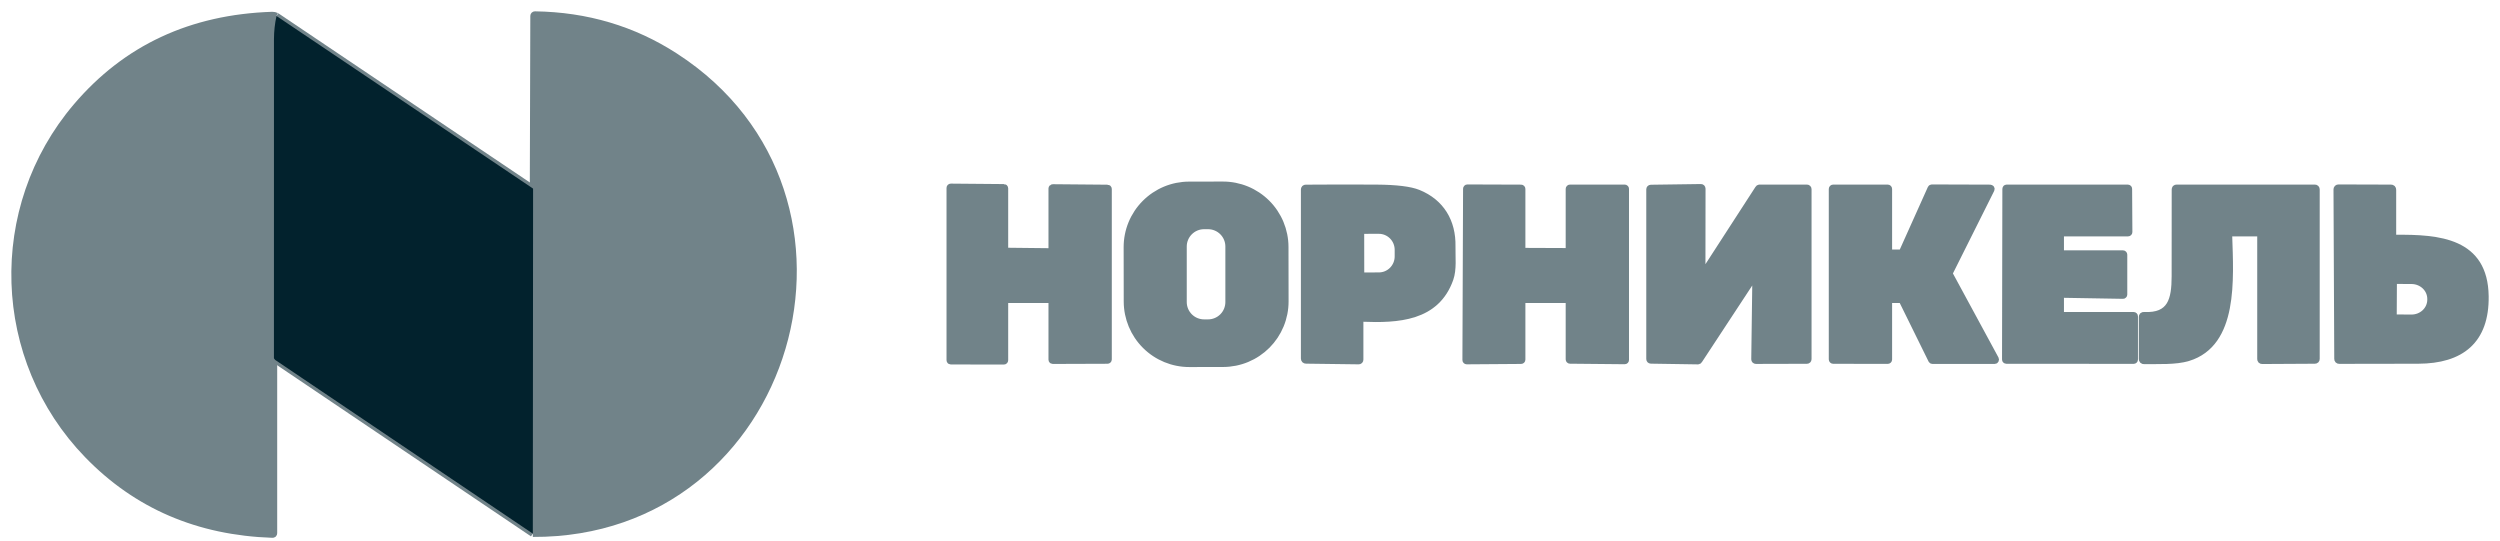
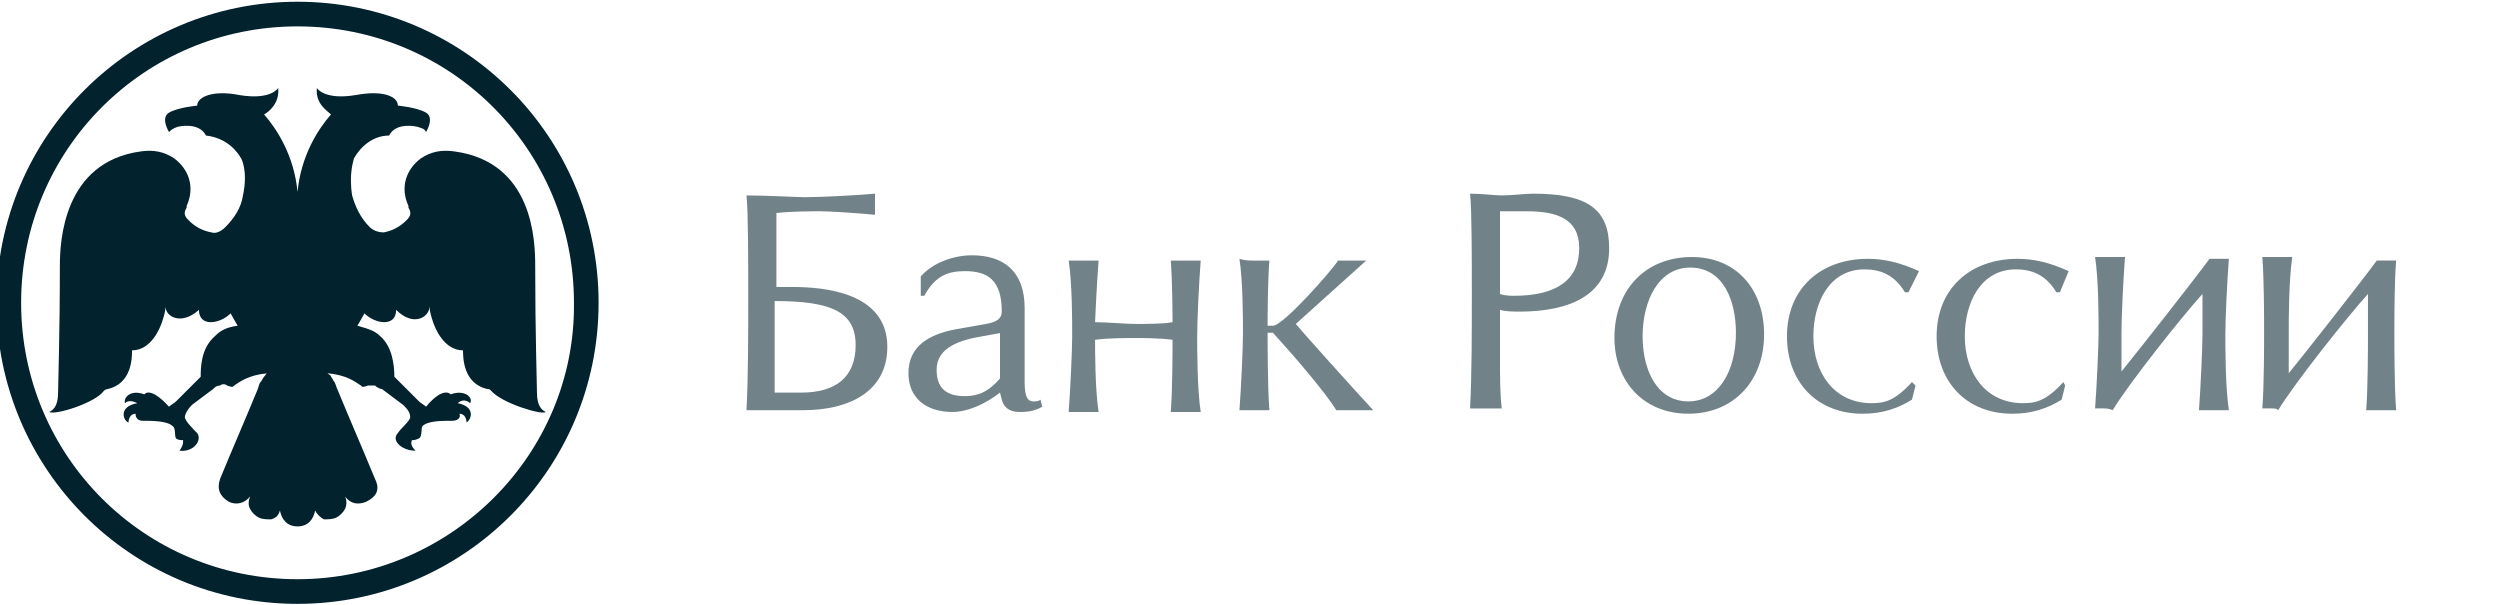
- <svg xmlns="http://www.w3.org/2000/svg" width="171" height="37" viewBox="0 0 171 37" fill="none">
-   <g id="Frame 1077236348">
-     <g id="Group">
-       <path id="Vector" d="M18.801 24.605L36.445 36.501" stroke="#718389" stroke-width="0.45" />
-       <path id="Vector_2" d="M36.445 36.501C54.207 36.579 60.952 13.409 46.184 3.853C43.326 2.002 40.127 1.051 36.587 1C36.576 1 36.564 1.002 36.554 1.006C36.543 1.01 36.533 1.016 36.525 1.024C36.517 1.032 36.511 1.042 36.506 1.052C36.502 1.063 36.499 1.074 36.499 1.086L36.463 12.901" stroke="#718389" stroke-width="0.45" />
-       <path id="Vector_3" d="M36.462 12.901L18.912 1.095" stroke="#718389" stroke-width="0.45" />
-       <path id="Vector_4" d="M18.913 1.095C18.818 1.05 18.721 1.029 18.62 1.032C13.083 1.213 8.62 3.294 5.23 7.274C-0.698 14.233 -0.351 24.588 5.993 31.126C9.343 34.58 13.558 36.392 18.636 36.561C18.702 36.564 18.735 36.532 18.735 36.465V24.719C18.735 24.692 18.746 24.671 18.767 24.656C18.786 24.641 18.797 24.623 18.8 24.604" stroke="#718389" stroke-width="0.45" />
-       <path id="Vector_5" d="M18.913 1.095C18.799 1.612 18.741 2.137 18.739 2.67C18.733 9.939 18.733 17.209 18.737 24.48C18.737 24.511 18.748 24.536 18.771 24.557C18.788 24.57 18.797 24.586 18.8 24.604" stroke="#718389" stroke-width="0.45" />
-       <path id="Vector_6" d="M36.445 36.501L36.463 12.901" stroke="#718389" stroke-width="0.45" />
-       <path id="Vector_7" d="M87.908 16.892C87.906 15.763 87.455 14.681 86.656 13.884C85.856 13.087 84.773 12.641 83.644 12.643L81.331 12.647C80.772 12.648 80.219 12.759 79.703 12.973C79.187 13.188 78.718 13.503 78.323 13.899C77.929 14.294 77.616 14.764 77.403 15.281C77.19 15.798 77.081 16.352 77.082 16.91L77.088 20.631C77.091 21.76 77.541 22.842 78.341 23.639C79.14 24.436 80.224 24.883 81.352 24.881L83.665 24.877C84.224 24.875 84.777 24.765 85.293 24.55C85.809 24.335 86.278 24.02 86.673 23.625C87.067 23.229 87.38 22.759 87.593 22.242C87.806 21.725 87.915 21.172 87.914 20.613L87.908 16.892Z" stroke="#718389" stroke-width="0.45" />
-       <path id="Vector_8" d="M71.941 17.135C71.941 17.153 71.934 17.17 71.921 17.183C71.909 17.195 71.891 17.203 71.873 17.203L68.803 17.169C68.785 17.169 68.767 17.162 68.755 17.149C68.742 17.136 68.735 17.119 68.735 17.101V12.883C68.735 12.865 68.728 12.848 68.715 12.835C68.703 12.823 68.686 12.816 68.668 12.816L65.034 12.784C65.016 12.784 64.999 12.791 64.987 12.804C64.974 12.817 64.967 12.834 64.967 12.852V24.638C64.967 24.656 64.974 24.673 64.987 24.686C64.999 24.698 65.016 24.705 65.034 24.705L68.668 24.71C68.686 24.71 68.703 24.703 68.715 24.69C68.728 24.677 68.735 24.66 68.735 24.642V20.566C68.735 20.548 68.742 20.531 68.755 20.518C68.767 20.506 68.785 20.498 68.803 20.498H71.873C71.891 20.498 71.909 20.506 71.921 20.518C71.934 20.531 71.941 20.548 71.941 20.566V24.602C71.941 24.62 71.948 24.637 71.961 24.65C71.973 24.662 71.99 24.669 72.008 24.669L75.754 24.656C75.772 24.656 75.789 24.649 75.802 24.636C75.815 24.623 75.822 24.606 75.822 24.588V12.926C75.822 12.908 75.815 12.891 75.802 12.878C75.789 12.866 75.772 12.858 75.754 12.858L72.008 12.825C71.99 12.825 71.973 12.832 71.961 12.844C71.948 12.857 71.941 12.874 71.941 12.892V17.135Z" stroke="#718389" stroke-width="0.45" />
-       <path id="Vector_9" d="M107.318 17.124C107.318 17.142 107.311 17.159 107.298 17.172C107.286 17.185 107.268 17.192 107.251 17.192L104.18 17.18C104.162 17.18 104.145 17.173 104.132 17.161C104.119 17.148 104.112 17.131 104.112 17.113V12.922C104.112 12.904 104.105 12.887 104.092 12.874C104.08 12.861 104.063 12.854 104.045 12.854L100.366 12.841C100.348 12.841 100.331 12.848 100.319 12.861C100.306 12.873 100.299 12.89 100.299 12.908L100.254 24.627C100.254 24.645 100.261 24.662 100.274 24.675C100.286 24.688 100.304 24.695 100.321 24.695L104.045 24.668C104.063 24.668 104.08 24.66 104.092 24.648C104.105 24.635 104.112 24.618 104.112 24.6V20.566C104.112 20.548 104.119 20.531 104.132 20.519C104.145 20.506 104.162 20.499 104.18 20.499H107.251C107.268 20.499 107.286 20.506 107.298 20.519C107.311 20.531 107.318 20.548 107.318 20.566V24.584C107.318 24.602 107.325 24.619 107.338 24.632C107.35 24.645 107.368 24.652 107.386 24.652L111.131 24.688C111.14 24.688 111.149 24.686 111.157 24.683C111.165 24.679 111.173 24.674 111.179 24.668C111.185 24.662 111.19 24.654 111.194 24.646C111.197 24.638 111.199 24.629 111.199 24.62V12.917C111.199 12.908 111.197 12.9 111.194 12.892C111.19 12.883 111.185 12.876 111.179 12.87C111.173 12.863 111.165 12.858 111.157 12.855C111.149 12.852 111.14 12.85 111.131 12.85H107.386C107.368 12.85 107.35 12.857 107.338 12.87C107.325 12.882 107.318 12.899 107.318 12.917V17.124Z" stroke="#718389" stroke-width="0.45" />
-       <path id="Vector_10" d="M120.349 12.85C120.334 12.849 120.319 12.853 120.306 12.86C120.293 12.867 120.282 12.877 120.274 12.89L116.589 18.582C116.579 18.598 116.564 18.61 116.546 18.617C116.528 18.624 116.509 18.625 116.491 18.619C116.472 18.614 116.456 18.603 116.445 18.587C116.433 18.572 116.427 18.554 116.427 18.535L116.434 12.901C116.434 12.889 116.432 12.878 116.427 12.867C116.423 12.856 116.416 12.847 116.408 12.838C116.399 12.83 116.389 12.824 116.378 12.819C116.367 12.815 116.356 12.813 116.344 12.813L112.916 12.861C112.893 12.861 112.871 12.871 112.855 12.887C112.839 12.904 112.83 12.926 112.83 12.948V24.561C112.83 24.584 112.839 24.606 112.855 24.623C112.871 24.639 112.893 24.649 112.916 24.649L116.139 24.699C116.154 24.699 116.169 24.695 116.182 24.688C116.195 24.681 116.206 24.671 116.214 24.658L119.926 19.009C119.936 18.994 119.952 18.982 119.969 18.976C119.987 18.97 120.006 18.97 120.024 18.976C120.041 18.981 120.057 18.992 120.068 19.007C120.079 19.022 120.085 19.04 120.085 19.059L120.011 24.577C120.011 24.589 120.013 24.601 120.017 24.611C120.021 24.622 120.028 24.632 120.036 24.641C120.044 24.649 120.054 24.656 120.065 24.66C120.076 24.665 120.087 24.667 120.099 24.667L123.597 24.658C123.62 24.658 123.643 24.649 123.659 24.633C123.676 24.616 123.685 24.594 123.685 24.57V12.937C123.685 12.914 123.676 12.892 123.659 12.875C123.643 12.859 123.62 12.85 123.597 12.85H120.349Z" stroke="#718389" stroke-width="0.45" />
-       <path id="Vector_11" d="M129.195 20.571C129.195 20.551 129.203 20.532 129.217 20.518C129.231 20.504 129.25 20.497 129.269 20.497L130.039 20.503C130.052 20.503 130.066 20.507 130.077 20.515C130.089 20.522 130.098 20.532 130.104 20.544L132.115 24.627C132.122 24.64 132.131 24.65 132.143 24.657C132.155 24.664 132.169 24.668 132.183 24.668L136.433 24.67C136.445 24.67 136.458 24.666 136.469 24.66C136.481 24.654 136.49 24.645 136.497 24.633C136.503 24.622 136.507 24.61 136.507 24.597C136.507 24.584 136.504 24.571 136.498 24.56L133.344 18.74C133.338 18.729 133.336 18.718 133.336 18.706C133.336 18.694 133.338 18.683 133.344 18.672L136.199 12.962C136.204 12.951 136.207 12.938 136.207 12.926C136.206 12.913 136.203 12.901 136.196 12.89C136.189 12.879 136.18 12.87 136.169 12.864C136.158 12.858 136.146 12.854 136.133 12.854L132.138 12.841C132.123 12.841 132.109 12.845 132.097 12.853C132.085 12.861 132.076 12.873 132.07 12.886L130.111 17.25C130.105 17.263 130.095 17.274 130.083 17.282C130.071 17.289 130.058 17.293 130.043 17.293H129.269C129.25 17.293 129.231 17.285 129.217 17.271C129.203 17.257 129.195 17.238 129.195 17.219V12.924C129.195 12.904 129.187 12.886 129.173 12.872C129.16 12.858 129.141 12.85 129.121 12.85H125.389C125.369 12.85 125.35 12.858 125.336 12.872C125.322 12.886 125.314 12.904 125.314 12.924V24.584C125.314 24.604 125.322 24.623 125.336 24.637C125.35 24.651 125.369 24.659 125.389 24.659L129.121 24.665C129.141 24.665 129.16 24.657 129.173 24.644C129.187 24.63 129.195 24.611 129.195 24.591V20.571Z" stroke="#718389" stroke-width="0.45" />
-       <path id="Vector_12" d="M140.95 16.011C140.95 15.993 140.957 15.975 140.97 15.963C140.983 15.95 141 15.943 141.018 15.943H145.562C145.58 15.943 145.597 15.936 145.61 15.923C145.623 15.911 145.63 15.893 145.63 15.876L145.612 12.917C145.612 12.908 145.61 12.899 145.607 12.891C145.603 12.883 145.598 12.876 145.592 12.869C145.586 12.863 145.578 12.858 145.57 12.855C145.562 12.851 145.553 12.85 145.544 12.85H137.254C137.245 12.85 137.236 12.851 137.228 12.855C137.22 12.858 137.213 12.863 137.206 12.869C137.2 12.876 137.195 12.883 137.192 12.891C137.188 12.899 137.187 12.908 137.187 12.917L137.164 24.591C137.164 24.6 137.166 24.608 137.169 24.617C137.173 24.625 137.178 24.632 137.184 24.639C137.19 24.645 137.198 24.65 137.206 24.653C137.214 24.657 137.223 24.658 137.232 24.658L145.945 24.663C145.963 24.663 145.98 24.656 145.992 24.643C146.005 24.63 146.012 24.613 146.012 24.595V21.635C146.012 21.617 146.005 21.6 145.992 21.587C145.98 21.574 145.963 21.567 145.945 21.567H141.018C141 21.567 140.983 21.56 140.97 21.547C140.957 21.535 140.95 21.518 140.95 21.5V20.211C140.95 20.202 140.952 20.193 140.956 20.184C140.959 20.176 140.964 20.168 140.971 20.162C140.977 20.156 140.985 20.151 140.994 20.148C141.002 20.144 141.011 20.143 141.02 20.143L145.211 20.215C145.22 20.215 145.229 20.214 145.238 20.211C145.246 20.207 145.254 20.203 145.26 20.196C145.267 20.19 145.272 20.182 145.276 20.174C145.279 20.166 145.281 20.157 145.281 20.148V17.416C145.281 17.399 145.274 17.381 145.261 17.369C145.249 17.356 145.231 17.349 145.214 17.349H141.018C141 17.349 140.983 17.342 140.97 17.329C140.957 17.317 140.95 17.299 140.95 17.282V16.011Z" stroke="#718389" stroke-width="0.45" />
-       <path id="Vector_13" d="M163.674 16.123V12.985C163.674 12.896 163.63 12.852 163.541 12.852L159.96 12.841C159.877 12.841 159.836 12.882 159.836 12.965L159.888 24.542C159.888 24.623 159.928 24.663 160.009 24.663C161.81 24.662 163.611 24.659 165.411 24.654C168.342 24.645 170.043 23.297 170 20.258C169.948 16.503 166.833 16.254 163.836 16.283C163.728 16.284 163.674 16.231 163.674 16.123Z" stroke="#718389" stroke-width="0.45" />
-       <path id="Vector_14" d="M93.166 21.781C95.612 21.878 98.242 21.752 99.187 19.079C99.421 18.42 99.317 17.585 99.331 16.854C99.365 15.164 98.57 13.835 97.007 13.2C96.455 12.978 95.508 12.862 94.168 12.852C92.554 12.841 90.937 12.843 89.317 12.856C89.244 12.856 89.207 12.893 89.207 12.966V24.521C89.207 24.605 89.25 24.648 89.335 24.649L92.928 24.696C92.997 24.696 93.031 24.663 93.031 24.595V21.911C93.031 21.82 93.076 21.776 93.166 21.781Z" stroke="#718389" stroke-width="0.45" />
-       <path id="Vector_15" d="M152.601 15.943H154.45C154.562 15.943 154.619 15.999 154.619 16.112V24.555C154.619 24.634 154.658 24.674 154.738 24.674L158.333 24.654C158.406 24.654 158.443 24.618 158.443 24.546V12.962C158.443 12.887 158.406 12.85 158.331 12.85H148.884C148.807 12.85 148.769 12.888 148.769 12.964C148.769 14.943 148.768 16.922 148.765 18.901C148.762 20.499 148.497 21.657 146.646 21.565C146.562 21.561 146.52 21.6 146.52 21.684V24.546C146.52 24.639 146.565 24.685 146.657 24.683C147.651 24.667 148.81 24.735 149.667 24.474C152.873 23.495 152.551 19.113 152.457 16.089C152.454 15.992 152.502 15.943 152.601 15.943Z" stroke="#718389" stroke-width="0.45" />
-       <path id="Vector_16" d="M84.04 16.86C84.04 16.487 83.892 16.129 83.628 15.865C83.364 15.601 83.005 15.452 82.632 15.452H82.358C81.984 15.452 81.626 15.601 81.362 15.865C81.098 16.129 80.949 16.487 80.949 16.86V20.663C80.949 21.036 81.098 21.394 81.362 21.658C81.626 21.922 81.984 22.071 82.358 22.071H82.632C83.005 22.071 83.364 21.922 83.628 21.658C83.892 21.394 84.04 21.036 84.04 20.663V16.86Z" stroke="#718389" stroke-width="0.45" />
-       <path id="Vector_17" d="M163.724 19.276L163.711 21.652C163.711 21.663 163.713 21.673 163.717 21.683C163.721 21.693 163.727 21.702 163.735 21.709C163.742 21.717 163.751 21.723 163.761 21.727C163.771 21.731 163.781 21.733 163.792 21.733L164.942 21.74C165.113 21.741 165.282 21.709 165.441 21.648C165.599 21.586 165.743 21.496 165.865 21.381C165.986 21.266 166.083 21.13 166.149 20.979C166.215 20.829 166.25 20.668 166.251 20.505V20.451C166.253 20.121 166.117 19.805 165.874 19.571C165.631 19.337 165.3 19.204 164.955 19.202L163.805 19.195C163.784 19.195 163.763 19.204 163.748 19.219C163.733 19.234 163.724 19.255 163.724 19.276Z" stroke="#718389" stroke-width="0.45" />
-       <path id="Vector_18" d="M93.086 15.828L93.09 18.802C93.09 18.818 93.097 18.833 93.108 18.844C93.118 18.855 93.133 18.861 93.149 18.861L94.317 18.859C94.488 18.858 94.658 18.824 94.817 18.757C94.975 18.69 95.119 18.593 95.24 18.47C95.361 18.347 95.457 18.201 95.523 18.04C95.588 17.879 95.622 17.707 95.621 17.534V17.088C95.621 16.737 95.483 16.401 95.237 16.153C94.991 15.906 94.659 15.767 94.312 15.768L93.144 15.77C93.129 15.77 93.114 15.776 93.103 15.787C93.092 15.798 93.086 15.813 93.086 15.828Z" stroke="#718389" stroke-width="0.45" />
-     </g>
-     <path id="Vector_19" d="M18.913 1.095C18.799 1.612 18.741 2.137 18.74 2.669C18.734 9.939 18.733 17.209 18.737 24.48C18.737 24.51 18.749 24.536 18.771 24.557C18.788 24.57 18.797 24.586 18.8 24.604C18.797 24.623 18.786 24.641 18.767 24.656C18.746 24.671 18.735 24.692 18.735 24.719V36.465C18.735 36.532 18.702 36.564 18.636 36.561C13.558 36.392 9.343 34.58 5.993 31.126C-0.351 24.588 -0.698 14.233 5.23 7.274C8.62 3.294 13.083 1.213 18.62 1.032C18.721 1.029 18.818 1.05 18.913 1.095Z" fill="#718389" />
-     <path id="Vector_20" d="M36.445 36.501L36.463 12.901L36.499 1.086C36.499 1.074 36.502 1.063 36.506 1.052C36.511 1.042 36.517 1.032 36.525 1.024C36.533 1.016 36.543 1.01 36.554 1.006C36.564 1.002 36.576 1 36.587 1C40.127 1.051 43.326 2.002 46.184 3.853C60.952 13.409 54.207 36.579 36.445 36.501Z" fill="#718389" />
-     <path id="Vector_21" d="M18.913 1.095L36.463 12.901L36.445 36.501L18.8 24.604C18.797 24.586 18.788 24.57 18.771 24.557C18.748 24.536 18.737 24.511 18.737 24.48C18.733 17.209 18.733 9.939 18.739 2.67C18.741 2.137 18.799 1.612 18.913 1.095Z" fill="#02222D" />
-     <path id="Vector_22" d="M87.914 20.613C87.915 21.172 87.806 21.725 87.593 22.242C87.38 22.759 87.067 23.229 86.673 23.625C86.278 24.02 85.809 24.335 85.293 24.55C84.777 24.765 84.224 24.875 83.665 24.877L81.352 24.881C80.224 24.883 79.14 24.436 78.341 23.639C77.541 22.842 77.091 21.76 77.088 20.631L77.082 16.91C77.081 16.352 77.19 15.798 77.403 15.281C77.616 14.764 77.929 14.294 78.323 13.899C78.718 13.503 79.187 13.188 79.703 12.973C80.219 12.759 80.772 12.648 81.331 12.647L83.644 12.643C84.773 12.641 85.856 13.087 86.656 13.884C87.455 14.681 87.906 15.763 87.908 16.892L87.914 20.613ZM84.039 16.861C84.039 16.487 83.891 16.129 83.627 15.865C83.363 15.601 83.004 15.452 82.631 15.452H82.356C81.983 15.452 81.625 15.601 81.361 15.865C81.096 16.129 80.948 16.487 80.948 16.861V20.663C80.948 21.036 81.096 21.394 81.361 21.658C81.625 21.922 81.983 22.071 82.356 22.071H82.631C83.004 22.071 83.363 21.922 83.627 21.658C83.891 21.394 84.039 21.036 84.039 20.663V16.861Z" fill="#718389" />
-     <path id="Vector_23" d="M71.941 17.135V12.892C71.941 12.874 71.948 12.857 71.961 12.844C71.973 12.832 71.99 12.825 72.008 12.825L75.754 12.858C75.772 12.858 75.789 12.866 75.802 12.878C75.815 12.891 75.822 12.908 75.822 12.926V24.588C75.822 24.606 75.815 24.623 75.802 24.636C75.789 24.649 75.772 24.656 75.754 24.656L72.008 24.669C71.99 24.669 71.973 24.662 71.961 24.65C71.948 24.637 71.941 24.62 71.941 24.602V20.566C71.941 20.548 71.934 20.531 71.921 20.518C71.909 20.506 71.891 20.498 71.873 20.498H68.803C68.785 20.498 68.767 20.506 68.755 20.518C68.742 20.531 68.735 20.548 68.735 20.566V24.642C68.735 24.66 68.728 24.677 68.715 24.69C68.703 24.703 68.686 24.71 68.668 24.71L65.034 24.705C65.016 24.705 64.999 24.698 64.987 24.686C64.974 24.673 64.967 24.656 64.967 24.638V12.852C64.967 12.834 64.974 12.817 64.987 12.804C64.999 12.791 65.016 12.784 65.034 12.784L68.668 12.816C68.686 12.816 68.703 12.823 68.715 12.835C68.728 12.848 68.735 12.865 68.735 12.883V17.101C68.735 17.119 68.742 17.136 68.755 17.149C68.767 17.162 68.785 17.169 68.803 17.169L71.873 17.203C71.891 17.203 71.909 17.195 71.921 17.183C71.934 17.17 71.941 17.153 71.941 17.135Z" fill="#718389" />
-     <path id="Vector_24" d="M107.318 17.124V12.917C107.318 12.899 107.325 12.882 107.338 12.87C107.35 12.857 107.368 12.85 107.386 12.85H111.131C111.14 12.85 111.149 12.852 111.157 12.855C111.165 12.858 111.173 12.863 111.179 12.87C111.185 12.876 111.19 12.883 111.194 12.892C111.197 12.9 111.199 12.908 111.199 12.917V24.62C111.199 24.629 111.197 24.638 111.194 24.646C111.19 24.654 111.185 24.662 111.179 24.668C111.173 24.674 111.165 24.679 111.157 24.683C111.149 24.686 111.14 24.688 111.131 24.688L107.386 24.652C107.368 24.652 107.35 24.645 107.338 24.632C107.325 24.619 107.318 24.602 107.318 24.584V20.566C107.318 20.548 107.311 20.531 107.298 20.519C107.286 20.506 107.268 20.499 107.251 20.499H104.18C104.162 20.499 104.145 20.506 104.132 20.519C104.119 20.531 104.112 20.548 104.112 20.566V24.6C104.112 24.618 104.105 24.635 104.092 24.648C104.08 24.66 104.063 24.668 104.045 24.668L100.321 24.695C100.304 24.695 100.286 24.688 100.274 24.675C100.261 24.662 100.254 24.645 100.254 24.627L100.299 12.908C100.299 12.89 100.306 12.873 100.319 12.861C100.331 12.848 100.348 12.841 100.366 12.841L104.045 12.854C104.063 12.854 104.08 12.861 104.092 12.874C104.105 12.887 104.112 12.904 104.112 12.922V17.113C104.112 17.131 104.119 17.148 104.132 17.161C104.145 17.173 104.162 17.18 104.18 17.18L107.251 17.192C107.268 17.192 107.286 17.185 107.298 17.172C107.311 17.159 107.318 17.142 107.318 17.124Z" fill="#718389" />
-     <path id="Vector_25" d="M120.349 12.85H123.597C123.62 12.85 123.643 12.859 123.659 12.875C123.676 12.892 123.685 12.914 123.685 12.937V24.57C123.685 24.594 123.676 24.616 123.659 24.633C123.643 24.649 123.62 24.658 123.597 24.658L120.099 24.667C120.087 24.667 120.076 24.665 120.065 24.66C120.054 24.656 120.044 24.649 120.036 24.641C120.028 24.632 120.021 24.622 120.017 24.611C120.013 24.601 120.011 24.589 120.011 24.577L120.085 19.059C120.085 19.04 120.079 19.022 120.068 19.007C120.057 18.992 120.041 18.981 120.024 18.976C120.006 18.97 119.987 18.97 119.969 18.976C119.952 18.982 119.936 18.994 119.926 19.009L116.214 24.658C116.206 24.671 116.195 24.681 116.182 24.688C116.169 24.695 116.154 24.699 116.139 24.699L112.916 24.649C112.893 24.649 112.871 24.639 112.855 24.623C112.839 24.606 112.83 24.584 112.83 24.561V12.948C112.83 12.926 112.839 12.904 112.855 12.887C112.871 12.871 112.893 12.861 112.916 12.861L116.344 12.813C116.356 12.813 116.367 12.815 116.378 12.819C116.389 12.824 116.399 12.83 116.408 12.838C116.416 12.847 116.423 12.856 116.427 12.867C116.432 12.878 116.434 12.889 116.434 12.901L116.427 18.535C116.427 18.554 116.433 18.572 116.445 18.587C116.456 18.603 116.472 18.614 116.491 18.619C116.509 18.625 116.528 18.624 116.546 18.617C116.564 18.61 116.579 18.598 116.589 18.582L120.274 12.89C120.282 12.877 120.293 12.867 120.306 12.86C120.319 12.853 120.334 12.849 120.349 12.85Z" fill="#718389" />
-     <path id="Vector_26" d="M129.195 20.571V24.591C129.195 24.611 129.187 24.63 129.173 24.644C129.16 24.657 129.141 24.665 129.121 24.665L125.389 24.659C125.369 24.659 125.35 24.651 125.336 24.637C125.322 24.623 125.314 24.604 125.314 24.584V12.924C125.314 12.904 125.322 12.886 125.336 12.872C125.35 12.858 125.369 12.85 125.389 12.85H129.121C129.141 12.85 129.16 12.858 129.173 12.872C129.187 12.886 129.195 12.904 129.195 12.924V17.219C129.195 17.238 129.203 17.257 129.217 17.271C129.231 17.285 129.25 17.293 129.269 17.293H130.043C130.058 17.293 130.071 17.289 130.083 17.282C130.095 17.274 130.105 17.263 130.111 17.25L132.07 12.886C132.076 12.873 132.085 12.861 132.097 12.853C132.109 12.845 132.123 12.841 132.138 12.841L136.133 12.854C136.146 12.854 136.158 12.858 136.169 12.864C136.18 12.87 136.189 12.879 136.196 12.89C136.203 12.901 136.206 12.913 136.207 12.926C136.207 12.938 136.204 12.951 136.199 12.962L133.344 18.672C133.338 18.683 133.336 18.694 133.336 18.706C133.336 18.718 133.338 18.729 133.344 18.74L136.498 24.56C136.504 24.571 136.507 24.584 136.507 24.597C136.507 24.61 136.503 24.622 136.497 24.633C136.49 24.645 136.481 24.654 136.469 24.66C136.458 24.666 136.445 24.67 136.433 24.67L132.183 24.668C132.169 24.668 132.155 24.664 132.143 24.657C132.131 24.65 132.122 24.64 132.115 24.627L130.104 20.544C130.098 20.532 130.089 20.522 130.077 20.515C130.066 20.507 130.052 20.503 130.039 20.503L129.269 20.497C129.25 20.497 129.231 20.504 129.217 20.518C129.203 20.532 129.195 20.551 129.195 20.571Z" fill="#718389" />
-     <path id="Vector_27" d="M140.95 16.011V17.282C140.95 17.299 140.957 17.317 140.97 17.329C140.983 17.342 141 17.349 141.018 17.349H145.214C145.231 17.349 145.249 17.356 145.261 17.369C145.274 17.381 145.281 17.399 145.281 17.416V20.148C145.281 20.157 145.279 20.166 145.276 20.174C145.272 20.182 145.267 20.19 145.26 20.196C145.254 20.203 145.246 20.207 145.238 20.211C145.229 20.214 145.22 20.215 145.211 20.215L141.02 20.143C141.011 20.143 141.002 20.144 140.994 20.148C140.985 20.151 140.977 20.156 140.971 20.162C140.964 20.168 140.959 20.176 140.956 20.184C140.952 20.193 140.95 20.202 140.95 20.211V21.5C140.95 21.518 140.957 21.535 140.97 21.547C140.983 21.56 141 21.567 141.018 21.567H145.945C145.963 21.567 145.98 21.574 145.992 21.587C146.005 21.6 146.012 21.617 146.012 21.635V24.595C146.012 24.613 146.005 24.63 145.992 24.643C145.98 24.656 145.963 24.663 145.945 24.663L137.232 24.658C137.223 24.658 137.214 24.657 137.206 24.653C137.198 24.65 137.19 24.645 137.184 24.639C137.178 24.632 137.173 24.625 137.169 24.617C137.166 24.608 137.164 24.6 137.164 24.591L137.187 12.917C137.187 12.908 137.188 12.899 137.192 12.891C137.195 12.883 137.2 12.876 137.206 12.869C137.213 12.863 137.22 12.858 137.228 12.855C137.236 12.851 137.245 12.85 137.254 12.85H145.544C145.553 12.85 145.562 12.851 145.57 12.855C145.578 12.858 145.586 12.863 145.592 12.869C145.598 12.876 145.603 12.883 145.607 12.891C145.61 12.899 145.612 12.908 145.612 12.917L145.63 15.876C145.63 15.893 145.623 15.911 145.61 15.923C145.597 15.936 145.58 15.943 145.562 15.943H141.018C141 15.943 140.983 15.95 140.97 15.963C140.957 15.975 140.95 15.993 140.95 16.011Z" fill="#718389" />
-     <path id="Vector_28" d="M163.836 16.283C166.833 16.254 169.948 16.503 170 20.258C170.043 23.297 168.342 24.645 165.411 24.654C163.611 24.659 161.81 24.662 160.009 24.663C159.928 24.663 159.888 24.623 159.888 24.542L159.836 12.965C159.836 12.882 159.877 12.841 159.96 12.841L163.541 12.852C163.63 12.852 163.674 12.896 163.674 12.985V16.123C163.674 16.231 163.728 16.284 163.836 16.283ZM163.726 19.277L163.712 21.653C163.712 21.664 163.714 21.674 163.718 21.684C163.722 21.694 163.728 21.703 163.736 21.71C163.743 21.718 163.752 21.724 163.762 21.728C163.772 21.732 163.783 21.734 163.793 21.734L164.943 21.741C165.114 21.742 165.283 21.71 165.442 21.649C165.6 21.587 165.744 21.497 165.866 21.382C165.988 21.267 166.084 21.131 166.15 20.98C166.217 20.83 166.251 20.669 166.252 20.506V20.452C166.254 20.122 166.118 19.806 165.875 19.572C165.632 19.337 165.302 19.205 164.956 19.203L163.807 19.196C163.785 19.196 163.765 19.205 163.749 19.22C163.734 19.235 163.726 19.256 163.726 19.277Z" fill="#718389" />
-     <path id="Vector_29" d="M93.031 21.911V24.595C93.031 24.663 92.997 24.696 92.928 24.696L89.335 24.649C89.25 24.648 89.207 24.605 89.207 24.521V12.966C89.207 12.893 89.244 12.856 89.317 12.856C90.937 12.843 92.554 12.841 94.168 12.852C95.508 12.862 96.455 12.978 97.007 13.2C98.57 13.835 99.365 15.164 99.331 16.854C99.317 17.585 99.421 18.42 99.187 19.079C98.242 21.752 95.612 21.878 93.166 21.781C93.076 21.776 93.031 21.82 93.031 21.911ZM93.085 15.828L93.09 18.802C93.09 18.818 93.096 18.832 93.107 18.843C93.118 18.854 93.133 18.861 93.148 18.861L94.316 18.858C94.488 18.858 94.658 18.824 94.816 18.757C94.975 18.69 95.119 18.592 95.24 18.469C95.361 18.346 95.457 18.2 95.522 18.04C95.588 17.879 95.621 17.707 95.621 17.533V17.088C95.62 16.737 95.482 16.401 95.237 16.153C94.991 15.905 94.658 15.767 94.312 15.767L93.144 15.77C93.129 15.77 93.114 15.776 93.103 15.787C93.092 15.798 93.085 15.812 93.085 15.828Z" fill="#718389" />
-     <path id="Vector_30" d="M152.457 16.089C152.551 19.113 152.873 23.495 149.667 24.474C148.81 24.735 147.651 24.667 146.657 24.683C146.565 24.685 146.52 24.639 146.52 24.546V21.684C146.52 21.6 146.562 21.561 146.646 21.565C148.497 21.657 148.762 20.499 148.765 18.901C148.768 16.922 148.769 14.943 148.769 12.964C148.769 12.888 148.807 12.85 148.884 12.85H158.331C158.406 12.85 158.443 12.887 158.443 12.962V24.546C158.443 24.618 158.406 24.654 158.333 24.654L154.738 24.674C154.658 24.674 154.619 24.634 154.619 24.555V16.112C154.619 15.999 154.562 15.943 154.45 15.943H152.601C152.502 15.943 152.454 15.992 152.457 16.089Z" fill="#718389" />
-   </g>
+ <svg xmlns="http://www.w3.org/2000/svg" width="240" height="58" viewBox="0 0 240 58" fill="none">
+   <path d="M28.564 0.167C12.676 0.167 -0.338 13.012 -0.338 29.068C-0.338 44.956 12.507 57.97 28.564 57.97C44.451 57.97 57.465 45.125 57.465 29.068C57.465 13.012 44.451 0.167 28.564 0.167ZM28.564 55.604C13.859 55.604 2.028 43.773 2.028 29.068C2.028 14.364 13.859 2.533 28.564 2.533C43.268 2.533 55.099 14.364 55.099 29.068C55.268 43.604 43.268 55.604 28.564 55.604Z" fill="#02222D" />
+   <path d="M28.563 50.535C29.578 50.535 30.084 49.859 30.253 49.014C30.423 49.352 30.761 49.69 31.099 49.859C31.437 49.859 31.944 49.859 32.282 49.69C32.62 49.521 32.958 49.183 33.127 48.845C33.296 48.507 33.296 47.999 33.127 47.661C33.634 48.337 34.31 48.507 35.155 48.169C36.169 47.661 36.507 46.985 36 45.971C34.817 43.098 33.634 40.394 32.451 37.521C32.282 37.183 32.282 37.014 32.113 36.675C31.944 36.507 31.944 36.337 31.775 36.169C31.775 35.999 31.606 35.999 31.437 35.831C33.296 35.999 34.141 36.676 34.648 37.014C34.817 37.183 34.817 37.183 35.324 37.014C35.493 37.014 35.831 37.014 36 37.014C36.169 37.183 36.507 37.352 36.676 37.352C37.352 37.859 38.028 38.366 38.704 38.873C39.042 39.211 39.38 39.549 39.38 40.056C39.38 40.394 38.366 41.239 38.197 41.577C37.521 42.253 38.535 43.267 39.887 43.267C39.549 42.929 39.38 42.591 39.549 42.253C39.718 42.253 39.887 42.253 40.225 42.084C40.563 41.915 40.394 41.07 40.563 40.901C41.07 40.394 42.422 40.394 43.437 40.394C43.775 40.394 44.282 40.225 44.113 39.718C44.62 39.718 44.789 40.225 44.789 40.563C45.296 40.225 45.634 39.042 43.944 38.704C44.282 38.366 44.789 38.366 45.127 38.704C45.465 38.197 44.62 37.352 43.268 37.859C43.268 37.859 42.592 37.014 40.901 39.042C40.732 38.873 40.394 38.704 40.225 38.535C39.549 37.859 37.859 36.169 37.859 36.169C37.859 35.154 37.69 33.295 36.507 32.281C36 31.774 35.493 31.605 34.31 31.267C34.31 31.267 34.817 30.422 34.986 30.084C36 31.098 38.028 31.436 38.028 29.746C39.718 31.436 41.239 30.422 41.239 29.408C41.239 29.915 41.408 30.422 41.578 30.929C41.746 31.436 42.592 33.633 44.451 33.633C44.451 34.309 44.451 36.845 46.817 37.352C46.986 37.352 46.986 37.352 47.155 37.521C48.169 38.704 52.056 39.887 52.394 39.549C52.056 39.38 51.549 39.042 51.549 37.69C51.549 36.845 51.38 32.112 51.38 25.521C51.38 23.154 51.211 15.549 43.606 14.535C42.423 14.366 41.408 14.535 40.394 15.211C39.042 16.225 38.366 17.915 39.211 19.774V19.943C39.549 20.45 39.38 20.788 39.042 21.126C38.366 21.802 37.69 22.14 36.845 22.309C36.338 22.309 35.831 22.14 35.493 21.802C34.648 20.957 34.141 19.943 33.803 18.76C33.465 16.563 33.972 15.38 33.972 15.211C34.648 14.028 35.831 13.014 37.352 13.014C38.028 11.662 40.056 12.168 40.056 12.168C40.563 12.338 40.732 12.338 40.901 12.675C40.901 12.675 41.746 11.323 40.901 10.816C40.056 10.309 38.197 10.14 38.197 10.14C38.197 9.295 36.845 8.619 34.141 9.126C31.099 9.633 30.423 8.45 30.423 8.45C30.253 9.971 31.437 10.647 31.775 10.985C30.592 12.338 28.901 14.873 28.563 18.422C28.225 14.873 26.535 12.338 25.352 10.985C25.69 10.816 26.873 9.971 26.704 8.45C26.704 8.45 26.028 9.633 22.986 9.126C20.451 8.619 18.93 9.295 18.93 10.14C18.93 10.14 17.07 10.309 16.225 10.816C15.38 11.323 16.225 12.675 16.225 12.675C16.394 12.507 16.563 12.338 17.07 12.168C17.07 12.168 19.099 11.662 19.775 13.014C21.296 13.183 22.479 14.028 23.155 15.211C23.155 15.211 23.831 16.394 23.324 18.76C23.155 19.943 22.479 20.957 21.634 21.802C21.296 22.14 20.789 22.478 20.282 22.309C19.437 22.14 18.761 21.802 18.084 21.126C17.747 20.788 17.578 20.45 17.916 19.943V19.774C18.761 17.915 18.084 16.225 16.732 15.211C15.718 14.535 14.704 14.366 13.521 14.535C6.085 15.549 5.747 23.154 5.747 25.521C5.747 32.112 5.577 36.845 5.577 37.69C5.577 39.042 5.07 39.38 4.732 39.549C5.239 39.887 9.127 38.704 9.972 37.521C9.972 37.521 10.141 37.352 10.31 37.352C12.676 36.845 12.676 34.309 12.676 33.633C14.535 33.633 15.38 31.436 15.549 30.929C15.718 30.422 15.887 29.915 15.887 29.408C15.887 30.422 17.409 31.267 19.099 29.746C19.099 31.436 21.127 31.098 22.141 30.084C22.31 30.422 22.817 31.267 22.817 31.267C21.634 31.436 21.127 31.774 20.62 32.281C19.268 33.464 19.268 35.323 19.268 36.169C19.268 36.169 17.578 37.859 16.901 38.535C16.732 38.704 16.394 38.873 16.225 39.042C14.366 37.014 13.859 37.859 13.859 37.859C12.507 37.352 11.831 38.197 12 38.704C12.338 38.366 12.845 38.535 13.183 38.704C11.324 39.042 11.831 40.394 12.338 40.563C12.338 40.225 12.507 39.718 13.014 39.718C13.014 40.225 13.352 40.394 13.69 40.394C14.535 40.394 16.056 40.394 16.563 40.901C16.901 41.07 16.732 41.915 16.901 42.084C17.07 42.253 17.409 42.253 17.578 42.253C17.578 42.591 17.578 42.76 17.239 43.267C18.592 43.436 19.437 42.253 18.93 41.577C18.592 41.239 17.747 40.394 17.747 40.056C17.747 39.718 18.084 39.211 18.423 38.873C19.099 38.366 19.775 37.859 20.451 37.352C20.62 37.183 20.789 37.014 21.127 37.014C21.296 36.845 21.634 36.845 21.803 37.014C22.31 37.183 22.31 37.183 22.479 37.014C22.986 36.676 23.831 35.999 25.69 35.831C25.521 35.831 25.521 35.999 25.352 36.169C25.183 36.337 25.183 36.507 25.014 36.675C24.845 36.845 24.845 37.183 24.676 37.521C23.493 40.394 22.31 43.098 21.127 45.971C20.789 46.985 21.127 47.661 21.972 48.169C22.648 48.507 23.493 48.337 24 47.661C23.831 48.169 23.831 48.507 24 48.845C24.169 49.183 24.507 49.521 24.845 49.69C25.183 49.859 25.69 49.859 26.028 49.859C26.535 49.69 26.704 49.521 26.873 49.014C27.042 49.859 27.549 50.535 28.563 50.535Z" fill="#02222D" />
+   <path d="M77.24 18.93C78.761 18.93 82.141 18.761 84 18.592C84 18.93 84 19.437 84 19.606C84 19.775 84 20.282 84 20.62C82.31 20.451 79.606 20.282 78.761 20.282C78.085 20.282 75.888 20.282 74.535 20.451V27.549H76.056C79.099 27.549 85.183 28.057 85.183 33.296C85.183 37.521 81.634 39.38 77.071 39.38C76.564 39.38 74.704 39.38 73.352 39.38C72.845 39.38 72.169 39.38 71.662 39.38C71.831 36.169 71.831 31.944 71.831 28.395C71.831 25.183 71.831 20.282 71.662 18.761C73.521 18.761 76.564 18.93 77.24 18.93ZM74.535 37.69C75.211 37.69 76.225 37.69 76.902 37.69C80.282 37.69 82.141 36.169 82.141 33.127C82.141 29.916 79.775 28.902 74.366 28.902V37.69H74.535Z" fill="#718389" />
+   <path d="M88.394 26.536C89.577 25.184 91.605 24.508 93.295 24.508C96.338 24.508 98.366 26.029 98.366 29.578V36.677C98.366 38.198 98.704 38.536 99.211 38.536C99.38 38.536 99.718 38.536 99.887 38.367L100.056 39.043C99.211 39.55 98.366 39.55 97.859 39.55C96.845 39.55 96.338 39.043 96.169 38.367L96 37.691C94.478 38.874 92.788 39.55 91.436 39.55C88.901 39.55 87.211 38.198 87.211 35.832C87.211 33.297 89.07 32.113 91.774 31.606L94.647 31.099C95.662 30.93 96.169 30.592 96.169 29.916C96.169 26.874 94.817 26.029 92.619 26.029C90.929 26.029 89.746 26.536 88.732 28.395H88.394V26.536ZM96.169 31.944L94.309 32.282C92.281 32.62 89.915 33.297 89.915 35.494C89.915 37.184 90.76 38.029 92.619 38.029C93.802 38.029 94.817 37.691 96 36.339V31.944H96.169Z" fill="#718389" />
+   <path d="M104.113 25.015C104.451 25.015 104.958 25.015 105.465 25.015C105.296 27.212 105.127 30.761 105.127 30.93C106.31 30.93 108 31.099 109.014 31.099C110.028 31.099 111.719 31.099 112.564 30.93C112.564 30.761 112.564 27.212 112.395 25.015C112.902 25.015 113.578 25.015 113.916 25.015C114.254 25.015 114.761 25.015 115.268 25.015C115.099 27.212 114.93 30.761 114.93 32.282C114.93 33.465 114.93 37.353 115.268 39.55C114.761 39.55 114.423 39.55 113.916 39.55C113.409 39.55 112.902 39.55 112.395 39.55C112.564 37.353 112.564 33.465 112.564 32.62C111.381 32.451 109.521 32.451 109.014 32.451C108.169 32.451 106.31 32.451 105.127 32.62C105.127 33.634 105.127 37.353 105.465 39.55C104.958 39.55 104.62 39.55 104.113 39.55C103.606 39.55 103.099 39.55 102.592 39.55C102.761 37.353 102.93 33.465 102.93 32.282C102.93 30.761 102.93 27.212 102.592 25.015C103.099 25.015 103.775 25.015 104.113 25.015Z" fill="#718389" />
+   <path d="M120.507 25.015C120.845 25.015 121.353 25.015 121.86 25.015C121.691 27.212 121.691 30.761 121.691 31.268H122.198C123.212 31.268 127.944 25.86 128.451 25.015C128.789 25.015 129.465 25.015 129.803 25.015C130.141 25.015 130.817 25.015 131.155 25.015L124.395 31.099C125.24 32.113 129.803 37.184 131.831 39.381C130.986 39.381 130.479 39.381 130.141 39.381C129.634 39.381 128.789 39.381 128.282 39.381C127.268 37.691 124.057 33.972 122.198 31.944H121.691C121.691 32.958 121.691 37.184 121.86 39.381C121.522 39.381 121.015 39.381 120.507 39.381C120 39.381 119.493 39.381 118.986 39.381C119.155 37.184 119.324 33.296 119.324 32.113C119.324 30.592 119.324 27.043 118.986 24.846C119.493 25.015 120 25.015 120.507 25.015Z" fill="#718389" />
+   <path d="M144.169 18.761C145.183 18.761 146.366 18.592 147.211 18.592C152.451 18.592 154.479 20.113 154.479 23.831C154.479 28.395 150.592 29.916 145.859 29.916C145.521 29.916 144.507 29.916 144 29.747V34.648C144 36 144 37.859 144.169 39.212C143.662 39.212 143.155 39.212 142.648 39.212C142.141 39.212 141.465 39.212 141.127 39.212C141.296 36 141.296 31.775 141.296 28.226C141.296 25.014 141.296 20.113 141.127 18.592C142.31 18.592 143.493 18.761 144.169 18.761ZM145.352 28.395C149.409 28.395 151.606 26.873 151.606 23.831C151.606 20.958 149.409 20.282 146.535 20.282C146.028 20.282 144.338 20.282 144 20.282V28.226C144.507 28.395 145.014 28.395 145.352 28.395Z" fill="#718389" />
+   <path d="M169.353 32.11C169.353 36.505 166.479 39.716 162.085 39.716C157.691 39.716 154.986 36.505 154.986 32.449C154.986 27.716 158.029 24.674 162.423 24.674C166.648 24.674 169.353 27.716 169.353 32.11ZM157.691 32.279C157.691 35.491 159.043 38.533 162.085 38.533C164.958 38.533 166.648 35.66 166.648 31.941C166.648 28.899 165.465 25.688 162.254 25.688C159.212 25.688 157.691 28.899 157.691 32.279Z" fill="#718389" />
+   <path d="M183.211 28.057H182.873C181.859 26.367 180.507 25.86 178.985 25.86C175.605 25.86 174.084 29.071 174.084 32.282C174.084 35.832 176.112 38.705 179.662 38.705C180.845 38.705 181.859 38.536 183.549 36.677L183.887 37.015L183.549 38.367C182.197 39.212 180.676 39.719 178.816 39.719C174.422 39.719 171.549 36.677 171.549 32.282C171.549 27.719 174.76 24.846 179.323 24.846C180.845 24.846 182.366 25.184 184.225 26.029L183.211 28.057Z" fill="#718389" />
+   <path d="M197.747 28.057H197.409C196.395 26.367 195.043 25.86 193.522 25.86C190.141 25.86 188.62 29.071 188.62 32.282C188.62 35.832 190.648 38.705 194.198 38.705C195.381 38.705 196.395 38.536 198.085 36.677L198.254 37.015L197.916 38.367C196.564 39.212 195.043 39.719 193.184 39.719C188.789 39.719 185.916 36.677 185.916 32.282C185.916 27.719 189.127 24.846 193.691 24.846C195.212 24.846 196.733 25.184 198.592 26.029L197.747 28.057Z" fill="#718389" />
+   <path d="M201.972 39.209C201.803 39.209 201.296 39.209 201.127 39.209C201.296 37.012 201.465 33.124 201.465 31.941C201.465 30.42 201.465 26.871 201.127 24.674C201.634 24.674 202.31 24.674 202.648 24.674C202.986 24.674 203.493 24.674 204 24.674C203.831 26.871 203.662 30.42 203.662 31.941C203.662 33.124 203.662 34.815 203.662 35.66C205.183 33.801 210.761 26.702 212.113 24.843C212.451 24.843 212.62 24.843 212.958 24.843C213.127 24.843 213.803 24.843 213.972 24.843C213.803 27.04 213.634 30.589 213.634 32.11C213.634 33.294 213.634 37.181 213.972 39.378C213.465 39.378 213.127 39.378 212.62 39.378C212.113 39.378 211.606 39.378 211.099 39.378C211.268 37.181 211.437 33.294 211.437 32.11C211.437 30.589 211.437 28.73 211.437 28.223C209.578 30.251 204.338 36.843 202.817 39.378C202.479 39.209 202.141 39.209 201.972 39.209Z" fill="#718389" />
+   <path d="M218.029 39.209C217.86 39.209 217.353 39.209 217.184 39.209C217.353 37.012 217.353 33.124 217.353 31.941C217.353 30.42 217.353 26.871 217.184 24.674C217.691 24.674 218.367 24.674 218.705 24.674C219.043 24.674 219.55 24.674 220.057 24.674C219.719 27.04 219.719 30.589 219.719 32.11C219.719 33.294 219.719 34.984 219.719 35.829C221.24 33.97 226.817 26.871 228.17 25.012C228.508 25.012 228.677 25.012 229.015 25.012C229.184 25.012 229.86 25.012 230.029 25.012C229.86 27.04 229.86 30.589 229.86 32.11C229.86 33.294 229.86 37.181 230.029 39.378C229.522 39.378 229.184 39.378 228.677 39.378C228.17 39.378 227.662 39.378 227.155 39.378C227.324 37.181 227.324 33.294 227.324 32.11C227.324 30.589 227.324 28.73 227.324 28.223C225.465 30.251 220.226 36.843 218.705 39.378C218.536 39.209 218.367 39.209 218.029 39.209Z" fill="#718389" />
</svg>
